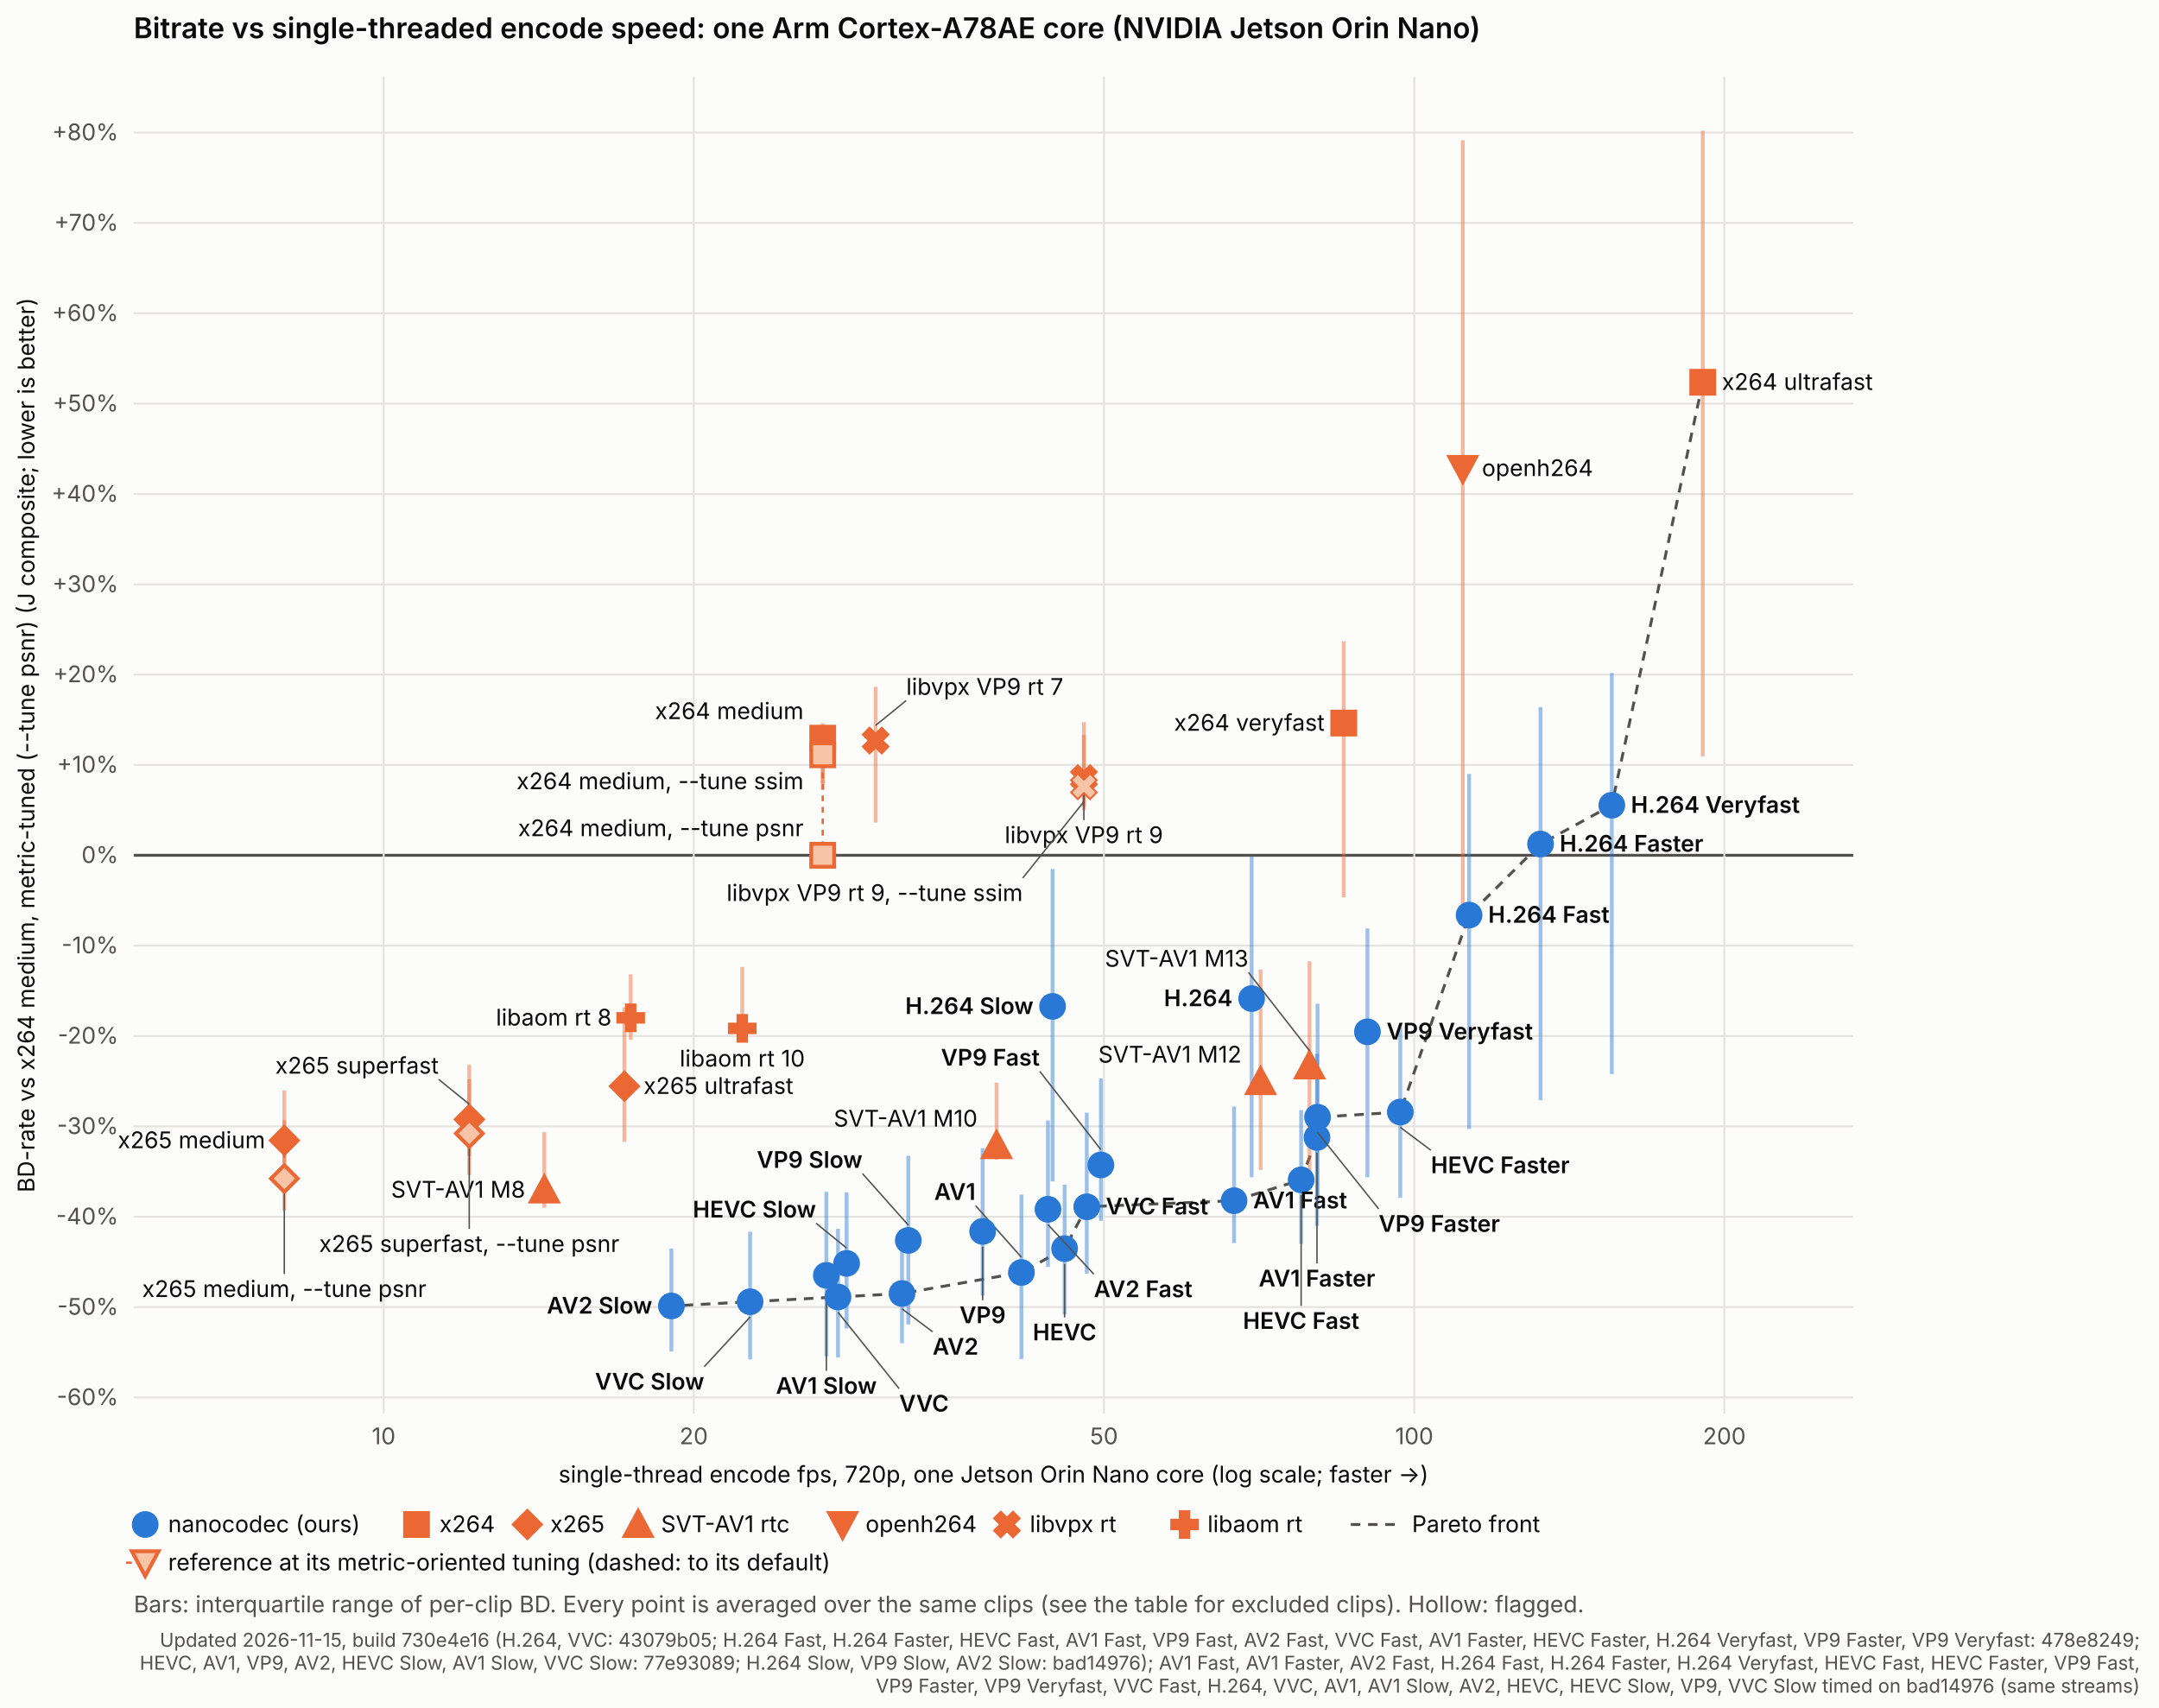
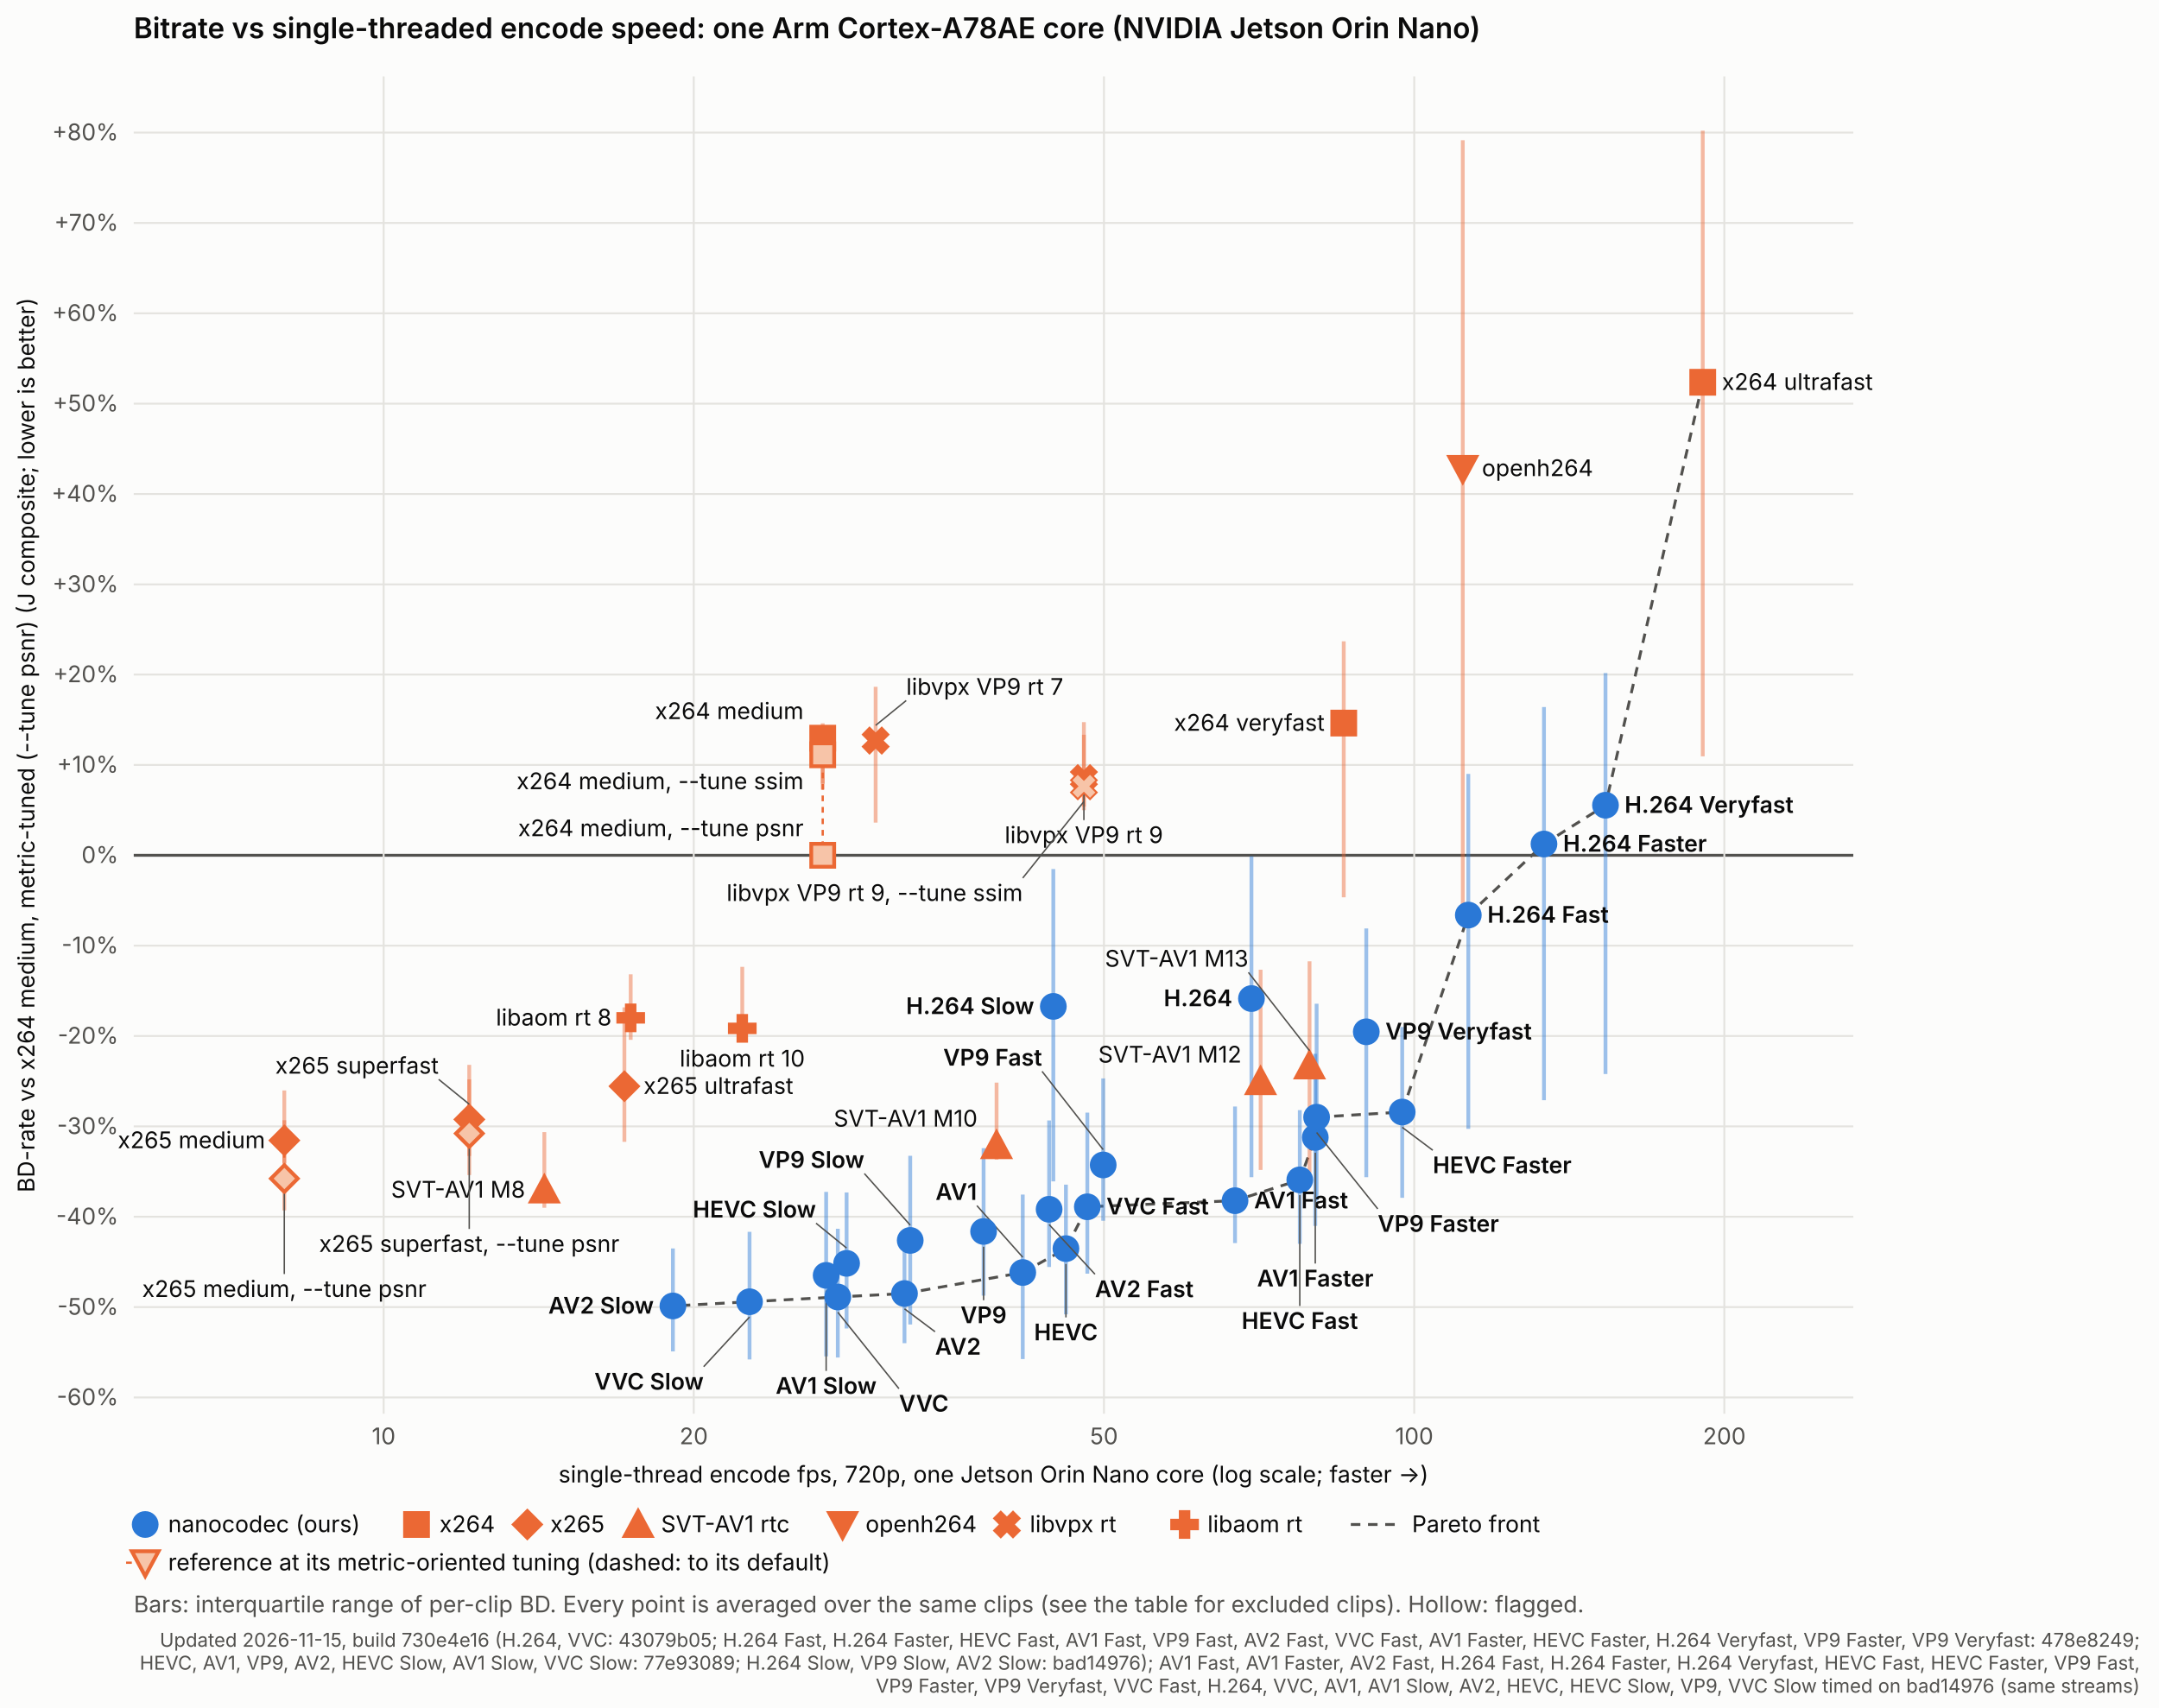
<svg xmlns="http://www.w3.org/2000/svg" viewBox="0 0 1130 894" width="1130" height="894" font-family="system-ui, -apple-system, Segoe UI, sans-serif" font-size="12">
  <rect width="1130" height="894" fill="#fcfcfb" />
  <text x="70" y="20" font-size="15" font-weight="600" fill="#0b0b0b">Bitrate vs single-threaded encode speed: one Arm Cortex-A78AE core (NVIDIA Jetson Orin Nano)</text>
  <text x="70" y="35" fill="#52514e" />
  <line x1="70" x2="970" y1="731.5" y2="731.5" stroke="#e4e3df" stroke-width="1" />
  <text x="62" y="735.5" text-anchor="end" fill="#52514e">-60%</text>
  <line x1="70" x2="970" y1="684.2" y2="684.2" stroke="#e4e3df" stroke-width="1" />
  <text x="62" y="688.2" text-anchor="end" fill="#52514e">-50%</text>
  <line x1="70" x2="970" y1="636.9" y2="636.9" stroke="#e4e3df" stroke-width="1" />
  <text x="62" y="640.9" text-anchor="end" fill="#52514e">-40%</text>
  <line x1="70" x2="970" y1="589.6" y2="589.6" stroke="#e4e3df" stroke-width="1" />
  <text x="62" y="593.6" text-anchor="end" fill="#52514e">-30%</text>
  <line x1="70" x2="970" y1="542.3" y2="542.3" stroke="#e4e3df" stroke-width="1" />
  <text x="62" y="546.3" text-anchor="end" fill="#52514e">-20%</text>
  <line x1="70" x2="970" y1="495.0" y2="495.0" stroke="#e4e3df" stroke-width="1" />
  <text x="62" y="499.0" text-anchor="end" fill="#52514e">-10%</text>
  <line x1="70" x2="970" y1="447.7" y2="447.7" stroke="#52514e" stroke-width="1.5" />
  <text x="62" y="451.7" text-anchor="end" fill="#52514e">0%</text>
  <line x1="70" x2="970" y1="400.4" y2="400.4" stroke="#e4e3df" stroke-width="1" />
  <text x="62" y="404.4" text-anchor="end" fill="#52514e">+10%</text>
  <line x1="70" x2="970" y1="353.1" y2="353.1" stroke="#e4e3df" stroke-width="1" />
  <text x="62" y="357.1" text-anchor="end" fill="#52514e">+20%</text>
  <line x1="70" x2="970" y1="305.9" y2="305.9" stroke="#e4e3df" stroke-width="1" />
  <text x="62" y="309.9" text-anchor="end" fill="#52514e">+30%</text>
  <line x1="70" x2="970" y1="258.6" y2="258.6" stroke="#e4e3df" stroke-width="1" />
  <text x="62" y="262.6" text-anchor="end" fill="#52514e">+40%</text>
  <line x1="70" x2="970" y1="211.3" y2="211.3" stroke="#e4e3df" stroke-width="1" />
  <text x="62" y="215.3" text-anchor="end" fill="#52514e">+50%</text>
  <line x1="70" x2="970" y1="164.0" y2="164.0" stroke="#e4e3df" stroke-width="1" />
  <text x="62" y="168.0" text-anchor="end" fill="#52514e">+60%</text>
  <line x1="70" x2="970" y1="116.7" y2="116.7" stroke="#e4e3df" stroke-width="1" />
  <text x="62" y="120.7" text-anchor="end" fill="#52514e">+70%</text>
  <line x1="70" x2="970" y1="69.4" y2="69.4" stroke="#e4e3df" stroke-width="1" />
  <text x="62" y="73.4" text-anchor="end" fill="#52514e">+80%</text>
  <line x1="200.8" x2="200.8" y1="40" y2="740" stroke="#e4e3df" />
  <text x="200.8" y="756" text-anchor="middle" fill="#52514e">10</text>
  <line x1="363.1" x2="363.1" y1="40" y2="740" stroke="#e4e3df" />
  <text x="363.1" y="756" text-anchor="middle" fill="#52514e">20</text>
  <line x1="577.8" x2="577.8" y1="40" y2="740" stroke="#e4e3df" />
  <text x="577.8" y="756" text-anchor="middle" fill="#52514e">50</text>
  <line x1="740.2" x2="740.2" y1="40" y2="740" stroke="#e4e3df" />
  <text x="740.2" y="756" text-anchor="middle" fill="#52514e">100</text>
  <line x1="902.5" x2="902.5" y1="40" y2="740" stroke="#e4e3df" />
  <text x="902.5" y="756" text-anchor="middle" fill="#52514e">200</text>
  <text x="520.0" y="776" text-anchor="middle" fill="#0b0b0b">single-thread encode fps, 720p, one Jetson Orin Nano core (log scale; faster →)</text>
  <text transform="translate(18,390.0) rotate(-90)" text-anchor="middle" fill="#0b0b0b">BD-rate vs x264 medium, metric-tuned (--tune psnr) (J composite; lower is better)</text>
-   <polyline points="891.2,200.1 843.6,421.5 806.3,441.8 768.9,479.0 732.9,582.1 689.6,584.8 689.3,595.4 681.0,617.6 645.9,628.5 568.8,631.7 557.2,653.6 534.6,666.1 472.1,677.1 438.6,678.9 392.6,681.4 351.4,683.6" fill="none" stroke="#52514e" stroke-width="1.5" stroke-dasharray="5 4" />
+   <polyline points="891.2,200.1 840.3,421.5 808.1,441.8 768.5,479.0 733.9,582.1 689.1,584.8 688.4,595.4 680.3,617.6 646.4,628.5 569.1,631.7 557.9,653.6 535.3,666.1 473.4,677.1 438.5,678.9 392.3,681.4 352.2,683.6" fill="none" stroke="#52514e" stroke-width="1.5" stroke-dasharray="5 4" />
  <line x1="430.6" y1="386.4" x2="430.6" y2="447.7" stroke="#eb6834" stroke-width="1.2" stroke-dasharray="3 3" />
  <line x1="430.6" y1="386.4" x2="430.6" y2="395.1" stroke="#eb6834" stroke-width="1.2" stroke-dasharray="3 3" />
  <line x1="245.6" y1="586.0" x2="245.6" y2="593.3" stroke="#eb6834" stroke-width="1.2" stroke-dasharray="3 3" />
  <line x1="148.8" y1="597.0" x2="148.8" y2="616.9" stroke="#eb6834" stroke-width="1.2" stroke-dasharray="3 3" />
  <line x1="567.3" y1="407.3" x2="567.3" y2="411.6" stroke="#eb6834" stroke-width="1.2" stroke-dasharray="3 3" />
  <line x1="430.6" x2="430.6" y1="447.7" y2="447.7" stroke="#eb6834" stroke-opacity="0.45" stroke-width="2" />
  <line x1="430.6" x2="430.6" y1="410.2" y2="388.9" stroke="#eb6834" stroke-opacity="0.45" stroke-width="2" />
-   <line x1="550.9" x2="550.9" y1="618.4" y2="454.9" stroke="#2a78d6" stroke-opacity="0.45" stroke-width="2" />
-   <line x1="655.1" x2="655.1" y1="616.2" y2="448.2" stroke="#2a78d6" stroke-opacity="0.45" stroke-width="2" />
-   <line x1="768.9" x2="768.9" y1="590.9" y2="405.1" stroke="#2a78d6" stroke-opacity="0.45" stroke-width="2" />
-   <line x1="806.3" x2="806.3" y1="575.9" y2="370.1" stroke="#2a78d6" stroke-opacity="0.45" stroke-width="2" />
-   <line x1="843.6" x2="843.6" y1="562.2" y2="352.3" stroke="#2a78d6" stroke-opacity="0.45" stroke-width="2" />
+   <line x1="551.3" x2="551.3" y1="618.4" y2="454.9" stroke="#2a78d6" stroke-opacity="0.45" stroke-width="2" />
+   <line x1="655.0" x2="655.0" y1="616.2" y2="448.2" stroke="#2a78d6" stroke-opacity="0.45" stroke-width="2" />
+   <line x1="768.5" x2="768.5" y1="590.9" y2="405.1" stroke="#2a78d6" stroke-opacity="0.45" stroke-width="2" />
+   <line x1="808.1" x2="808.1" y1="575.9" y2="370.1" stroke="#2a78d6" stroke-opacity="0.45" stroke-width="2" />
+   <line x1="840.3" x2="840.3" y1="562.2" y2="352.3" stroke="#2a78d6" stroke-opacity="0.45" stroke-width="2" />
  <line x1="443.1" x2="443.1" y1="695.4" y2="624.2" stroke="#2a78d6" stroke-opacity="0.45" stroke-width="2" />
-   <line x1="557.2" x2="557.2" y1="688.0" y2="620.1" stroke="#2a78d6" stroke-opacity="0.45" stroke-width="2" />
-   <line x1="681.0" x2="681.0" y1="651.1" y2="581.1" stroke="#2a78d6" stroke-opacity="0.45" stroke-width="2" />
-   <line x1="732.9" x2="732.9" y1="627.0" y2="537.6" stroke="#2a78d6" stroke-opacity="0.45" stroke-width="2" />
-   <line x1="432.5" x2="432.5" y1="710.0" y2="623.9" stroke="#2a78d6" stroke-opacity="0.45" stroke-width="2" />
-   <line x1="534.6" x2="534.6" y1="711.4" y2="625.3" stroke="#2a78d6" stroke-opacity="0.45" stroke-width="2" />
-   <line x1="645.9" x2="645.9" y1="650.7" y2="579.2" stroke="#2a78d6" stroke-opacity="0.45" stroke-width="2" />
-   <line x1="689.3" x2="689.3" y1="641.7" y2="551.6" stroke="#2a78d6" stroke-opacity="0.45" stroke-width="2" />
-   <line x1="475.4" x2="475.4" y1="693.3" y2="605.0" stroke="#2a78d6" stroke-opacity="0.45" stroke-width="2" />
-   <line x1="514.3" x2="514.3" y1="678.2" y2="601.0" stroke="#2a78d6" stroke-opacity="0.45" stroke-width="2" />
-   <line x1="576.2" x2="576.2" y1="639.0" y2="564.5" stroke="#2a78d6" stroke-opacity="0.45" stroke-width="2" />
-   <line x1="689.6" x2="689.6" y1="628.3" y2="525.4" stroke="#2a78d6" stroke-opacity="0.45" stroke-width="2" />
-   <line x1="715.7" x2="715.7" y1="616.2" y2="486.0" stroke="#2a78d6" stroke-opacity="0.45" stroke-width="2" />
-   <line x1="351.4" x2="351.4" y1="707.4" y2="653.5" stroke="#2a78d6" stroke-opacity="0.45" stroke-width="2" />
-   <line x1="472.1" x2="472.1" y1="703.1" y2="645.1" stroke="#2a78d6" stroke-opacity="0.45" stroke-width="2" />
-   <line x1="548.5" x2="548.5" y1="663.2" y2="586.5" stroke="#2a78d6" stroke-opacity="0.45" stroke-width="2" />
-   <line x1="392.6" x2="392.6" y1="711.6" y2="644.8" stroke="#2a78d6" stroke-opacity="0.45" stroke-width="2" />
-   <line x1="438.6" x2="438.6" y1="710.6" y2="643.2" stroke="#2a78d6" stroke-opacity="0.45" stroke-width="2" />
-   <line x1="568.8" x2="568.8" y1="666.7" y2="582.4" stroke="#2a78d6" stroke-opacity="0.45" stroke-width="2" />
+   <line x1="557.9" x2="557.9" y1="688.0" y2="620.1" stroke="#2a78d6" stroke-opacity="0.45" stroke-width="2" />
+   <line x1="680.3" x2="680.3" y1="651.1" y2="581.1" stroke="#2a78d6" stroke-opacity="0.45" stroke-width="2" />
+   <line x1="733.9" x2="733.9" y1="627.0" y2="537.6" stroke="#2a78d6" stroke-opacity="0.45" stroke-width="2" />
+   <line x1="432.4" x2="432.4" y1="710.0" y2="623.9" stroke="#2a78d6" stroke-opacity="0.45" stroke-width="2" />
+   <line x1="535.3" x2="535.3" y1="711.4" y2="625.3" stroke="#2a78d6" stroke-opacity="0.45" stroke-width="2" />
+   <line x1="646.4" x2="646.4" y1="650.7" y2="579.2" stroke="#2a78d6" stroke-opacity="0.45" stroke-width="2" />
+   <line x1="688.4" x2="688.4" y1="641.7" y2="551.6" stroke="#2a78d6" stroke-opacity="0.45" stroke-width="2" />
+   <line x1="476.4" x2="476.4" y1="693.3" y2="605.0" stroke="#2a78d6" stroke-opacity="0.45" stroke-width="2" />
+   <line x1="514.8" x2="514.8" y1="678.2" y2="601.0" stroke="#2a78d6" stroke-opacity="0.45" stroke-width="2" />
+   <line x1="577.4" x2="577.4" y1="639.0" y2="564.5" stroke="#2a78d6" stroke-opacity="0.45" stroke-width="2" />
+   <line x1="689.1" x2="689.1" y1="628.3" y2="525.4" stroke="#2a78d6" stroke-opacity="0.45" stroke-width="2" />
+   <line x1="715.1" x2="715.1" y1="616.2" y2="486.0" stroke="#2a78d6" stroke-opacity="0.45" stroke-width="2" />
+   <line x1="352.2" x2="352.2" y1="707.4" y2="653.5" stroke="#2a78d6" stroke-opacity="0.45" stroke-width="2" />
+   <line x1="473.4" x2="473.4" y1="703.1" y2="645.1" stroke="#2a78d6" stroke-opacity="0.45" stroke-width="2" />
+   <line x1="549.1" x2="549.1" y1="663.2" y2="586.5" stroke="#2a78d6" stroke-opacity="0.45" stroke-width="2" />
+   <line x1="392.3" x2="392.3" y1="711.6" y2="644.8" stroke="#2a78d6" stroke-opacity="0.45" stroke-width="2" />
+   <line x1="438.5" x2="438.5" y1="710.6" y2="643.2" stroke="#2a78d6" stroke-opacity="0.45" stroke-width="2" />
+   <line x1="569.1" x2="569.1" y1="666.7" y2="582.4" stroke="#2a78d6" stroke-opacity="0.45" stroke-width="2" />
  <line x1="765.6" x2="765.6" y1="481.4" y2="73.4" stroke="#eb6834" stroke-opacity="0.45" stroke-width="2" />
  <line x1="891.2" x2="891.2" y1="395.9" y2="68.4" stroke="#eb6834" stroke-opacity="0.45" stroke-width="2" />
  <line x1="703.3" x2="703.3" y1="469.7" y2="335.7" stroke="#eb6834" stroke-opacity="0.45" stroke-width="2" />
  <line x1="326.8" x2="326.8" y1="597.7" y2="527.3" stroke="#eb6834" stroke-opacity="0.45" stroke-width="2" />
  <line x1="245.6" x2="245.6" y1="605.1" y2="557.4" stroke="#eb6834" stroke-opacity="0.45" stroke-width="2" />
  <line x1="148.8" x2="148.8" y1="608.8" y2="570.8" stroke="#eb6834" stroke-opacity="0.45" stroke-width="2" />
  <line x1="284.9" x2="284.9" y1="632.2" y2="592.6" stroke="#eb6834" stroke-opacity="0.45" stroke-width="2" />
  <line x1="521.6" x2="521.6" y1="607.0" y2="566.7" stroke="#eb6834" stroke-opacity="0.45" stroke-width="2" />
  <line x1="659.8" x2="659.8" y1="612.4" y2="507.6" stroke="#eb6834" stroke-opacity="0.45" stroke-width="2" />
  <line x1="685.4" x2="685.4" y1="613.8" y2="503.2" stroke="#eb6834" stroke-opacity="0.45" stroke-width="2" />
  <line x1="458.3" x2="458.3" y1="430.6" y2="359.5" stroke="#eb6834" stroke-opacity="0.45" stroke-width="2" />
  <line x1="567.3" x2="567.3" y1="422.2" y2="378.0" stroke="#eb6834" stroke-opacity="0.45" stroke-width="2" />
  <line x1="330.1" x2="330.1" y1="544.3" y2="510.0" stroke="#eb6834" stroke-opacity="0.45" stroke-width="2" />
  <line x1="388.5" x2="388.5" y1="535.8" y2="506.1" stroke="#eb6834" stroke-opacity="0.45" stroke-width="2" />
  <line x1="430.6" x2="430.6" y1="413.3" y2="378.6" stroke="#eb6834" stroke-opacity="0.45" stroke-width="2" />
  <line x1="245.6" x2="245.6" y1="615.1" y2="565.0" stroke="#eb6834" stroke-opacity="0.45" stroke-width="2" />
  <line x1="148.8" x2="148.8" y1="633.6" y2="586.4" stroke="#eb6834" stroke-opacity="0.45" stroke-width="2" />
  <line x1="567.3" x2="567.3" y1="424.1" y2="384.6" stroke="#eb6834" stroke-opacity="0.45" stroke-width="2" />
  <g>
    <rect x="424.6" y="441.7" width="12" height="12" fill="#f7c4a8" stroke="#eb6834" stroke-width="2" />
  </g>
  <text x="420.6" y="437.7" text-anchor="end" fill="#0b0b0b">x264 medium, --tune psnr</text>
  <g>
    <rect x="424.6" y="380.4" width="12" height="12" fill="#eb6834" stroke="#eb6834" stroke-width="2" />
  </g>
  <text x="420.6" y="376.4" text-anchor="end" fill="#0b0b0b">x264 medium</text>
  <g>
-     <circle cx="550.9" cy="526.8" r="6" fill="#2a78d6" stroke="#2a78d6" stroke-width="2" />
-   </g>
-   <text x="540.9" y="530.8" text-anchor="end" fill="#0b0b0b" font-weight="600">H.264 Slow</text>
-   <g>
-     <circle cx="655.1" cy="522.7" r="6" fill="#2a78d6" stroke="#2a78d6" stroke-width="2" />
-   </g>
-   <text x="645.1" y="526.7" text-anchor="end" fill="#0b0b0b" font-weight="600">H.264</text>
-   <g>
-     <circle cx="768.9" cy="479.0" r="6" fill="#2a78d6" stroke="#2a78d6" stroke-width="2" />
-   </g>
-   <text x="778.9" y="483.0" text-anchor="start" fill="#0b0b0b" font-weight="600">H.264 Fast</text>
-   <g>
-     <circle cx="806.3" cy="441.8" r="6" fill="#2a78d6" stroke="#2a78d6" stroke-width="2" />
-   </g>
-   <text x="816.3" y="445.8" text-anchor="start" fill="#0b0b0b" font-weight="600">H.264 Faster</text>
-   <g>
-     <circle cx="843.6" cy="421.5" r="6" fill="#2a78d6" stroke="#2a78d6" stroke-width="2" />
-   </g>
-   <text x="853.6" y="425.5" text-anchor="start" fill="#0b0b0b" font-weight="600">H.264 Veryfast</text>
+     <circle cx="551.3" cy="526.8" r="6" fill="#2a78d6" stroke="#2a78d6" stroke-width="2" />
+   </g>
+   <text x="541.3" y="530.8" text-anchor="end" fill="#0b0b0b" font-weight="600">H.264 Slow</text>
+   <g>
+     <circle cx="655.0" cy="522.7" r="6" fill="#2a78d6" stroke="#2a78d6" stroke-width="2" />
+   </g>
+   <text x="645.0" y="526.7" text-anchor="end" fill="#0b0b0b" font-weight="600">H.264</text>
+   <g>
+     <circle cx="768.5" cy="479.0" r="6" fill="#2a78d6" stroke="#2a78d6" stroke-width="2" />
+   </g>
+   <text x="778.5" y="483.0" text-anchor="start" fill="#0b0b0b" font-weight="600">H.264 Fast</text>
+   <g>
+     <circle cx="808.1" cy="441.8" r="6" fill="#2a78d6" stroke="#2a78d6" stroke-width="2" />
+   </g>
+   <text x="818.1" y="445.8" text-anchor="start" fill="#0b0b0b" font-weight="600">H.264 Faster</text>
+   <g>
+     <circle cx="840.3" cy="421.5" r="6" fill="#2a78d6" stroke="#2a78d6" stroke-width="2" />
+   </g>
+   <text x="850.3" y="425.5" text-anchor="start" fill="#0b0b0b" font-weight="600">H.264 Veryfast</text>
  <g>
    <circle cx="443.1" cy="661.3" r="6" fill="#2a78d6" stroke="#2a78d6" stroke-width="2" />
  </g>
  <line x1="443.1" y1="653.3" x2="427.1" y2="640.3" stroke="#52514e" stroke-width="0.75" />
  <text x="427.1" y="637.3" text-anchor="end" fill="#0b0b0b" font-weight="600">HEVC Slow</text>
  <g>
-     <circle cx="557.2" cy="653.6" r="6" fill="#2a78d6" stroke="#2a78d6" stroke-width="2" />
-   </g>
-   <line x1="557.2" y1="661.6" x2="557.2" y2="689.6" stroke="#52514e" stroke-width="0.75" />
-   <text x="557.2" y="701.6" text-anchor="middle" fill="#0b0b0b" font-weight="600">HEVC</text>
-   <g>
-     <circle cx="681.0" cy="617.6" r="6" fill="#2a78d6" stroke="#2a78d6" stroke-width="2" />
-   </g>
-   <line x1="681.0" y1="625.6" x2="681.0" y2="683.6" stroke="#52514e" stroke-width="0.75" />
-   <text x="681.0" y="695.6" text-anchor="middle" fill="#0b0b0b" font-weight="600">HEVC Fast</text>
-   <g>
-     <circle cx="732.9" cy="582.1" r="6" fill="#2a78d6" stroke="#2a78d6" stroke-width="2" />
-   </g>
-   <line x1="732.9" y1="590.1" x2="748.9" y2="602.1" stroke="#52514e" stroke-width="0.75" />
-   <text x="748.9" y="614.1" text-anchor="start" fill="#0b0b0b" font-weight="600">HEVC Faster</text>
-   <g>
-     <circle cx="432.5" cy="667.6" r="6" fill="#2a78d6" stroke="#2a78d6" stroke-width="2" />
-   </g>
-   <line x1="432.5" y1="675.6" x2="432.5" y2="717.6" stroke="#52514e" stroke-width="0.75" />
-   <text x="432.5" y="729.6" text-anchor="middle" fill="#0b0b0b" font-weight="600">AV1 Slow</text>
-   <g>
-     <circle cx="534.6" cy="666.1" r="6" fill="#2a78d6" stroke="#2a78d6" stroke-width="2" />
-   </g>
-   <line x1="534.6" y1="658.1" x2="510.6" y2="631.1" stroke="#52514e" stroke-width="0.75" />
-   <text x="510.6" y="628.1" text-anchor="end" fill="#0b0b0b" font-weight="600">AV1</text>
-   <g>
-     <circle cx="645.9" cy="628.5" r="6" fill="#2a78d6" stroke="#2a78d6" stroke-width="2" />
-   </g>
-   <text x="655.9" y="632.5" text-anchor="start" fill="#0b0b0b" font-weight="600">AV1 Fast</text>
-   <g>
-     <circle cx="689.3" cy="595.4" r="6" fill="#2a78d6" stroke="#2a78d6" stroke-width="2" />
-   </g>
-   <line x1="689.3" y1="603.4" x2="689.3" y2="661.4" stroke="#52514e" stroke-width="0.75" />
-   <text x="689.3" y="673.4" text-anchor="middle" fill="#0b0b0b" font-weight="600">AV1 Faster</text>
-   <g>
-     <circle cx="475.4" cy="649.3" r="6" fill="#2a78d6" stroke="#2a78d6" stroke-width="2" />
-   </g>
-   <line x1="475.4" y1="641.3" x2="451.4" y2="614.3" stroke="#52514e" stroke-width="0.75" />
-   <text x="451.4" y="611.3" text-anchor="end" fill="#0b0b0b" font-weight="600">VP9 Slow</text>
-   <g>
-     <circle cx="514.3" cy="644.6" r="6" fill="#2a78d6" stroke="#2a78d6" stroke-width="2" />
-   </g>
-   <line x1="514.3" y1="652.6" x2="514.3" y2="680.6" stroke="#52514e" stroke-width="0.75" />
-   <text x="514.3" y="692.6" text-anchor="middle" fill="#0b0b0b" font-weight="600">VP9</text>
-   <g>
-     <circle cx="576.2" cy="609.8" r="6" fill="#2a78d6" stroke="#2a78d6" stroke-width="2" />
-   </g>
-   <line x1="576.2" y1="601.8" x2="544.2" y2="560.8" stroke="#52514e" stroke-width="0.75" />
-   <text x="544.2" y="557.8" text-anchor="end" fill="#0b0b0b" font-weight="600">VP9 Fast</text>
-   <g>
-     <circle cx="689.6" cy="584.8" r="6" fill="#2a78d6" stroke="#2a78d6" stroke-width="2" />
-   </g>
-   <line x1="689.6" y1="592.8" x2="721.6" y2="632.8" stroke="#52514e" stroke-width="0.75" />
-   <text x="721.6" y="644.8" text-anchor="start" fill="#0b0b0b" font-weight="600">VP9 Faster</text>
-   <g>
-     <circle cx="715.7" cy="540.1" r="6" fill="#2a78d6" stroke="#2a78d6" stroke-width="2" />
-   </g>
-   <text x="725.7" y="544.1" text-anchor="start" fill="#0b0b0b" font-weight="600">VP9 Veryfast</text>
-   <g>
-     <circle cx="351.4" cy="683.6" r="6" fill="#2a78d6" stroke="#2a78d6" stroke-width="2" />
-   </g>
-   <text x="341.4" y="687.6" text-anchor="end" fill="#0b0b0b" font-weight="600">AV2 Slow</text>
-   <g>
-     <circle cx="472.1" cy="677.1" r="6" fill="#2a78d6" stroke="#2a78d6" stroke-width="2" />
-   </g>
-   <line x1="472.1" y1="685.1" x2="488.1" y2="697.1" stroke="#52514e" stroke-width="0.75" />
-   <text x="488.1" y="709.1" text-anchor="start" fill="#0b0b0b" font-weight="600">AV2</text>
-   <g>
-     <circle cx="548.5" cy="633.0" r="6" fill="#2a78d6" stroke="#2a78d6" stroke-width="2" />
-   </g>
-   <line x1="548.5" y1="641.0" x2="572.5" y2="667.0" stroke="#52514e" stroke-width="0.75" />
-   <text x="572.5" y="679.0" text-anchor="start" fill="#0b0b0b" font-weight="600">AV2 Fast</text>
-   <g>
-     <circle cx="392.6" cy="681.4" r="6" fill="#2a78d6" stroke="#2a78d6" stroke-width="2" />
-   </g>
-   <line x1="392.6" y1="689.4" x2="368.6" y2="715.4" stroke="#52514e" stroke-width="0.75" />
-   <text x="368.6" y="727.4" text-anchor="end" fill="#0b0b0b" font-weight="600">VVC Slow</text>
-   <g>
-     <circle cx="438.6" cy="678.9" r="6" fill="#2a78d6" stroke="#2a78d6" stroke-width="2" />
-   </g>
-   <line x1="438.6" y1="686.9" x2="470.6" y2="726.9" stroke="#52514e" stroke-width="0.75" />
-   <text x="470.6" y="738.9" text-anchor="start" fill="#0b0b0b" font-weight="600">VVC</text>
-   <g>
-     <circle cx="568.8" cy="631.7" r="6" fill="#2a78d6" stroke="#2a78d6" stroke-width="2" />
-   </g>
-   <text x="578.8" y="635.7" text-anchor="start" fill="#0b0b0b" font-weight="600">VVC Fast</text>
+     <circle cx="557.9" cy="653.6" r="6" fill="#2a78d6" stroke="#2a78d6" stroke-width="2" />
+   </g>
+   <line x1="557.9" y1="661.6" x2="557.9" y2="689.6" stroke="#52514e" stroke-width="0.75" />
+   <text x="557.9" y="701.6" text-anchor="middle" fill="#0b0b0b" font-weight="600">HEVC</text>
+   <g>
+     <circle cx="680.3" cy="617.6" r="6" fill="#2a78d6" stroke="#2a78d6" stroke-width="2" />
+   </g>
+   <line x1="680.3" y1="625.6" x2="680.3" y2="683.6" stroke="#52514e" stroke-width="0.75" />
+   <text x="680.3" y="695.6" text-anchor="middle" fill="#0b0b0b" font-weight="600">HEVC Fast</text>
+   <g>
+     <circle cx="733.9" cy="582.1" r="6" fill="#2a78d6" stroke="#2a78d6" stroke-width="2" />
+   </g>
+   <line x1="733.9" y1="590.1" x2="749.9" y2="602.1" stroke="#52514e" stroke-width="0.75" />
+   <text x="749.9" y="614.1" text-anchor="start" fill="#0b0b0b" font-weight="600">HEVC Faster</text>
+   <g>
+     <circle cx="432.4" cy="667.6" r="6" fill="#2a78d6" stroke="#2a78d6" stroke-width="2" />
+   </g>
+   <line x1="432.4" y1="675.6" x2="432.4" y2="717.6" stroke="#52514e" stroke-width="0.75" />
+   <text x="432.4" y="729.6" text-anchor="middle" fill="#0b0b0b" font-weight="600">AV1 Slow</text>
+   <g>
+     <circle cx="535.3" cy="666.1" r="6" fill="#2a78d6" stroke="#2a78d6" stroke-width="2" />
+   </g>
+   <line x1="535.3" y1="658.1" x2="511.3" y2="631.1" stroke="#52514e" stroke-width="0.75" />
+   <text x="511.3" y="628.1" text-anchor="end" fill="#0b0b0b" font-weight="600">AV1</text>
+   <g>
+     <circle cx="646.4" cy="628.5" r="6" fill="#2a78d6" stroke="#2a78d6" stroke-width="2" />
+   </g>
+   <text x="656.4" y="632.5" text-anchor="start" fill="#0b0b0b" font-weight="600">AV1 Fast</text>
+   <g>
+     <circle cx="688.4" cy="595.4" r="6" fill="#2a78d6" stroke="#2a78d6" stroke-width="2" />
+   </g>
+   <line x1="688.4" y1="603.4" x2="688.4" y2="661.4" stroke="#52514e" stroke-width="0.75" />
+   <text x="688.4" y="673.4" text-anchor="middle" fill="#0b0b0b" font-weight="600">AV1 Faster</text>
+   <g>
+     <circle cx="476.4" cy="649.3" r="6" fill="#2a78d6" stroke="#2a78d6" stroke-width="2" />
+   </g>
+   <line x1="476.4" y1="641.3" x2="452.4" y2="614.3" stroke="#52514e" stroke-width="0.75" />
+   <text x="452.4" y="611.3" text-anchor="end" fill="#0b0b0b" font-weight="600">VP9 Slow</text>
+   <g>
+     <circle cx="514.8" cy="644.6" r="6" fill="#2a78d6" stroke="#2a78d6" stroke-width="2" />
+   </g>
+   <line x1="514.8" y1="652.6" x2="514.8" y2="680.6" stroke="#52514e" stroke-width="0.75" />
+   <text x="514.8" y="692.6" text-anchor="middle" fill="#0b0b0b" font-weight="600">VP9</text>
+   <g>
+     <circle cx="577.4" cy="609.8" r="6" fill="#2a78d6" stroke="#2a78d6" stroke-width="2" />
+   </g>
+   <line x1="577.4" y1="601.8" x2="545.4" y2="560.8" stroke="#52514e" stroke-width="0.75" />
+   <text x="545.4" y="557.8" text-anchor="end" fill="#0b0b0b" font-weight="600">VP9 Fast</text>
+   <g>
+     <circle cx="689.1" cy="584.8" r="6" fill="#2a78d6" stroke="#2a78d6" stroke-width="2" />
+   </g>
+   <line x1="689.1" y1="592.8" x2="721.1" y2="632.8" stroke="#52514e" stroke-width="0.75" />
+   <text x="721.1" y="644.8" text-anchor="start" fill="#0b0b0b" font-weight="600">VP9 Faster</text>
+   <g>
+     <circle cx="715.1" cy="540.1" r="6" fill="#2a78d6" stroke="#2a78d6" stroke-width="2" />
+   </g>
+   <text x="725.1" y="544.1" text-anchor="start" fill="#0b0b0b" font-weight="600">VP9 Veryfast</text>
+   <g>
+     <circle cx="352.2" cy="683.6" r="6" fill="#2a78d6" stroke="#2a78d6" stroke-width="2" />
+   </g>
+   <text x="342.2" y="687.6" text-anchor="end" fill="#0b0b0b" font-weight="600">AV2 Slow</text>
+   <g>
+     <circle cx="473.4" cy="677.1" r="6" fill="#2a78d6" stroke="#2a78d6" stroke-width="2" />
+   </g>
+   <line x1="473.4" y1="685.1" x2="489.4" y2="697.1" stroke="#52514e" stroke-width="0.75" />
+   <text x="489.4" y="709.1" text-anchor="start" fill="#0b0b0b" font-weight="600">AV2</text>
+   <g>
+     <circle cx="549.1" cy="633.0" r="6" fill="#2a78d6" stroke="#2a78d6" stroke-width="2" />
+   </g>
+   <line x1="549.1" y1="641.0" x2="573.1" y2="667.0" stroke="#52514e" stroke-width="0.75" />
+   <text x="573.1" y="679.0" text-anchor="start" fill="#0b0b0b" font-weight="600">AV2 Fast</text>
+   <g>
+     <circle cx="392.3" cy="681.4" r="6" fill="#2a78d6" stroke="#2a78d6" stroke-width="2" />
+   </g>
+   <line x1="392.3" y1="689.4" x2="368.3" y2="715.4" stroke="#52514e" stroke-width="0.75" />
+   <text x="368.3" y="727.4" text-anchor="end" fill="#0b0b0b" font-weight="600">VVC Slow</text>
+   <g>
+     <circle cx="438.5" cy="678.9" r="6" fill="#2a78d6" stroke="#2a78d6" stroke-width="2" />
+   </g>
+   <line x1="438.5" y1="686.9" x2="470.5" y2="726.9" stroke="#52514e" stroke-width="0.75" />
+   <text x="470.5" y="738.9" text-anchor="start" fill="#0b0b0b" font-weight="600">VVC</text>
+   <g>
+     <circle cx="569.1" cy="631.7" r="6" fill="#2a78d6" stroke="#2a78d6" stroke-width="2" />
+   </g>
+   <text x="579.1" y="635.7" text-anchor="start" fill="#0b0b0b" font-weight="600">VVC Fast</text>
  <g>
    <polygon points="765.601,252.166 772.601,239.166 758.601,239.166" fill="#eb6834" stroke="#eb6834" stroke-width="2" />
  </g>
  <text x="775.6" y="249.2" text-anchor="start" fill="#0b0b0b">openh264</text>
  <g>
    <rect x="885.2" y="194.1" width="12" height="12" fill="#eb6834" stroke="#eb6834" stroke-width="2" />
  </g>
  <text x="901.2" y="204.1" text-anchor="start" fill="#0b0b0b">x264 ultrafast</text>
  <g>
    <rect x="697.3" y="372.5" width="12" height="12" fill="#eb6834" stroke="#eb6834" stroke-width="2" />
  </g>
  <text x="693.3" y="382.5" text-anchor="end" fill="#0b0b0b">x264 veryfast</text>
  <g>
    <polygon points="326.811,561.587 333.811,568.587 326.811,575.587 319.811,568.587" fill="#eb6834" stroke="#eb6834" stroke-width="2" />
  </g>
  <text x="336.8" y="572.6" text-anchor="start" fill="#0b0b0b">x265 ultrafast</text>
  <g>
    <polygon points="245.647,578.971 252.647,585.971 245.647,592.971 238.647,585.971" fill="#eb6834" stroke="#eb6834" stroke-width="2" />
  </g>
  <line x1="245.6" y1="578.0" x2="229.6" y2="565.0" stroke="#52514e" stroke-width="0.75" />
  <text x="229.6" y="562.0" text-anchor="end" fill="#0b0b0b">x265 superfast</text>
  <g>
    <polygon points="148.821,589.956 155.821,596.956 148.821,603.956 141.821,596.956" fill="#eb6834" stroke="#eb6834" stroke-width="2" />
  </g>
  <text x="138.8" y="601.0" text-anchor="end" fill="#0b0b0b">x265 medium</text>
  <g>
    <polygon points="284.896,615.936 291.896,628.936 277.896,628.936" fill="#eb6834" stroke="#eb6834" stroke-width="2" />
  </g>
  <text x="274.9" y="626.9" text-anchor="end" fill="#0b0b0b">SVT-AV1 M8</text>
  <g>
    <polygon points="521.574,592.749 528.574,605.749 514.574,605.749" fill="#eb6834" stroke="#eb6834" stroke-width="2" />
  </g>
  <text x="511.6" y="589.7" text-anchor="end" fill="#0b0b0b">SVT-AV1 M10</text>
  <g>
    <polygon points="659.751,559.22 666.751,572.22 652.751,572.22" fill="#eb6834" stroke="#eb6834" stroke-width="2" />
  </g>
  <text x="649.8" y="556.2" text-anchor="end" fill="#0b0b0b">SVT-AV1 M12</text>
  <g>
    <polygon points="685.389,551.009 692.389,564.009 678.389,564.009" fill="#eb6834" stroke="#eb6834" stroke-width="2" />
  </g>
  <line x1="685.4" y1="550.0" x2="653.4" y2="509.0" stroke="#52514e" stroke-width="0.75" />
  <text x="653.4" y="506.0" text-anchor="end" fill="#0b0b0b">SVT-AV1 M13</text>
  <g>
    <polygon points="461.5,380.9 465.0,384.5 461.8,387.7 465.0,390.8 461.5,394.4 458.3,391.2 455.1,394.4 451.6,390.8 454.8,387.7 451.6,384.5 455.1,380.9 458.3,384.1" fill="#eb6834" stroke="#eb6834" stroke-width="1" />
  </g>
  <line x1="458.3" y1="379.7" x2="474.3" y2="366.7" stroke="#52514e" stroke-width="0.75" />
  <text x="474.3" y="363.7" text-anchor="start" fill="#0b0b0b">libvpx VP9 rt 7</text>
  <g>
    <polygon points="570.5,400.6 574.0,404.1 570.8,407.3 574.0,410.5 570.5,414.0 567.3,410.9 564.1,414.0 560.6,410.5 563.8,407.3 560.6,404.1 564.1,400.6 567.3,403.8" fill="#eb6834" stroke="#eb6834" stroke-width="1" />
  </g>
  <line x1="567.3" y1="415.3" x2="567.3" y2="429.3" stroke="#52514e" stroke-width="0.75" />
  <text x="567.3" y="441.3" text-anchor="middle" fill="#0b0b0b">libvpx VP9 rt 9</text>
  <g>
    <polygon points="327.6,525.8 332.6,525.8 332.6,530.3 337.1,530.3 337.1,535.3 332.6,535.3 332.6,539.8 327.6,539.8 327.6,535.3 323.1,535.3 323.1,530.3 327.6,530.3" fill="#eb6834" stroke="#eb6834" stroke-width="1" />
  </g>
  <text x="320.1" y="536.8" text-anchor="end" fill="#0b0b0b">libaom rt 8</text>
  <g>
    <polygon points="386.0,531.3 391.0,531.3 391.0,535.8 395.5,535.8 395.5,540.8 391.0,540.8 391.0,545.3 386.0,545.3 386.0,540.8 381.5,540.8 381.5,535.8 386.0,535.8" fill="#eb6834" stroke="#eb6834" stroke-width="1" />
  </g>
  <text x="388.5" y="558.3" text-anchor="middle" fill="#0b0b0b">libaom rt 10</text>
  <g>
    <rect x="424.6" y="389.1" width="12" height="12" fill="#f7c4a8" stroke="#eb6834" stroke-width="2" />
  </g>
  <text x="420.6" y="413.1" text-anchor="end" fill="#0b0b0b">x264 medium, --tune ssim</text>
  <g>
    <polygon points="245.647,586.32 252.647,593.32 245.647,600.32 238.647,593.32" fill="#f7c4a8" stroke="#eb6834" stroke-width="2" />
  </g>
  <line x1="245.6" y1="601.3" x2="245.6" y2="643.3" stroke="#52514e" stroke-width="0.75" />
  <text x="245.6" y="655.3" text-anchor="middle" fill="#0b0b0b">x265 superfast, --tune psnr</text>
  <g>
    <polygon points="148.821,609.921 155.821,616.921 148.821,623.921 141.821,616.921" fill="#f7c4a8" stroke="#eb6834" stroke-width="2" />
  </g>
  <line x1="148.8" y1="624.9" x2="148.8" y2="666.9" stroke="#52514e" stroke-width="0.75" />
  <text x="148.8" y="678.9" text-anchor="middle" fill="#0b0b0b">x265 medium, --tune psnr</text>
  <g>
    <polygon points="570.5,404.9 574.0,408.4 570.8,411.6 574.0,414.8 570.5,418.3 567.3,415.1 564.1,418.3 560.6,414.8 563.8,411.6 560.6,408.4 564.1,404.9 567.3,408.1" fill="#f7c4a8" stroke="#eb6834" stroke-width="1" />
  </g>
  <line x1="567.3" y1="419.6" x2="535.3" y2="459.6" stroke="#52514e" stroke-width="0.75" />
  <text x="535.3" y="471.6" text-anchor="end" fill="#0b0b0b">libvpx VP9 rt 9, --tune ssim</text>
  <circle cx="76.0" cy="798.0" r="6" fill="#2a78d6" stroke="#2a78d6" stroke-width="2" />
  <text x="88" y="802" fill="#0b0b0b">nanocodec (ours)</text>
  <rect x="212.0" y="792.0" width="12" height="12" fill="#eb6834" stroke="#eb6834" stroke-width="2" />
  <text x="230" y="802" fill="#0b0b0b">x264</text>
  <polygon points="276,791 283,798 276,805 269,798" fill="#eb6834" stroke="#eb6834" stroke-width="2" />
  <text x="288" y="802" fill="#0b0b0b">x265</text>
  <polygon points="334,791 341,804 327,804" fill="#eb6834" stroke="#eb6834" stroke-width="2" />
  <text x="346" y="802" fill="#0b0b0b">SVT-AV1 rtc</text>
  <polygon points="441,805 448,792 434,792" fill="#eb6834" stroke="#eb6834" stroke-width="2" />
  <text x="453" y="802" fill="#0b0b0b">openh264</text>
  <polygon points="530.2,791.3 533.7,794.8 530.5,798.0 533.7,801.2 530.2,804.7 527.0,801.5 523.8,804.7 520.3,801.2 523.5,798.0 520.3,794.8 523.8,791.3 527.0,794.5" fill="#eb6834" stroke="#eb6834" stroke-width="1" />
  <text x="539" y="802" fill="#0b0b0b">libvpx rt</text>
  <polygon points="617.5,791.0 622.5,791.0 622.5,795.5 627.0,795.5 627.0,800.5 622.5,800.5 622.5,805.0 617.5,805.0 617.5,800.5 613.0,800.5 613.0,795.5 617.5,795.5" fill="#eb6834" stroke="#eb6834" stroke-width="1" />
  <text x="632" y="802" fill="#0b0b0b">libaom rt</text>
  <line x1="707" x2="733" y1="798" y2="798" stroke="#52514e" stroke-width="1.5" stroke-dasharray="5 4" />
  <text x="739" y="802" fill="#0b0b0b">Pareto front</text>
  <line x1="66" x2="76" y1="818" y2="818" stroke="#eb6834" stroke-width="1.2" stroke-dasharray="3 3" />
  <polygon points="76,825 83,812 69,812" fill="#f7c4a8" stroke="#eb6834" stroke-width="2" />
  <text x="88" y="822" fill="#0b0b0b">reference at its metric-oriented tuning (dashed: to its default)</text>
  <text x="70" y="844" fill="#52514e">Bars: interquartile range of per-clip BD. Every point is averaged over the same clips (see the table for excluded clips). Hollow: flagged.</text>
  <text x="1120" y="862" font-size="10" text-anchor="end" fill="#52514e">Updated 2026-11-15, build 730e4e16 (H.264, VVC: 43079b05; H.264 Fast, H.264 Faster, HEVC Fast, AV1 Fast, VP9 Fast, AV2 Fast, VVC Fast, AV1 Faster, HEVC Faster, H.264 Veryfast, VP9 Faster, VP9 Veryfast: 478e8249;</text>
  <text x="1120" y="874" font-size="10" text-anchor="end" fill="#52514e">HEVC, AV1, VP9, AV2, HEVC Slow, AV1 Slow, VVC Slow: 77e93089; H.264 Slow, VP9 Slow, AV2 Slow: bad14976); AV1 Fast, AV1 Faster, AV2 Fast, H.264 Fast, H.264 Faster, H.264 Veryfast, HEVC Fast, HEVC Faster, VP9 Fast,</text>
  <text x="1120" y="886" font-size="10" text-anchor="end" fill="#52514e">VP9 Faster, VP9 Veryfast, VVC Fast, H.264, VVC, AV1, AV1 Slow, AV2, HEVC, HEVC Slow, VP9, VVC Slow timed on bad14976 (same streams)</text>
</svg>
